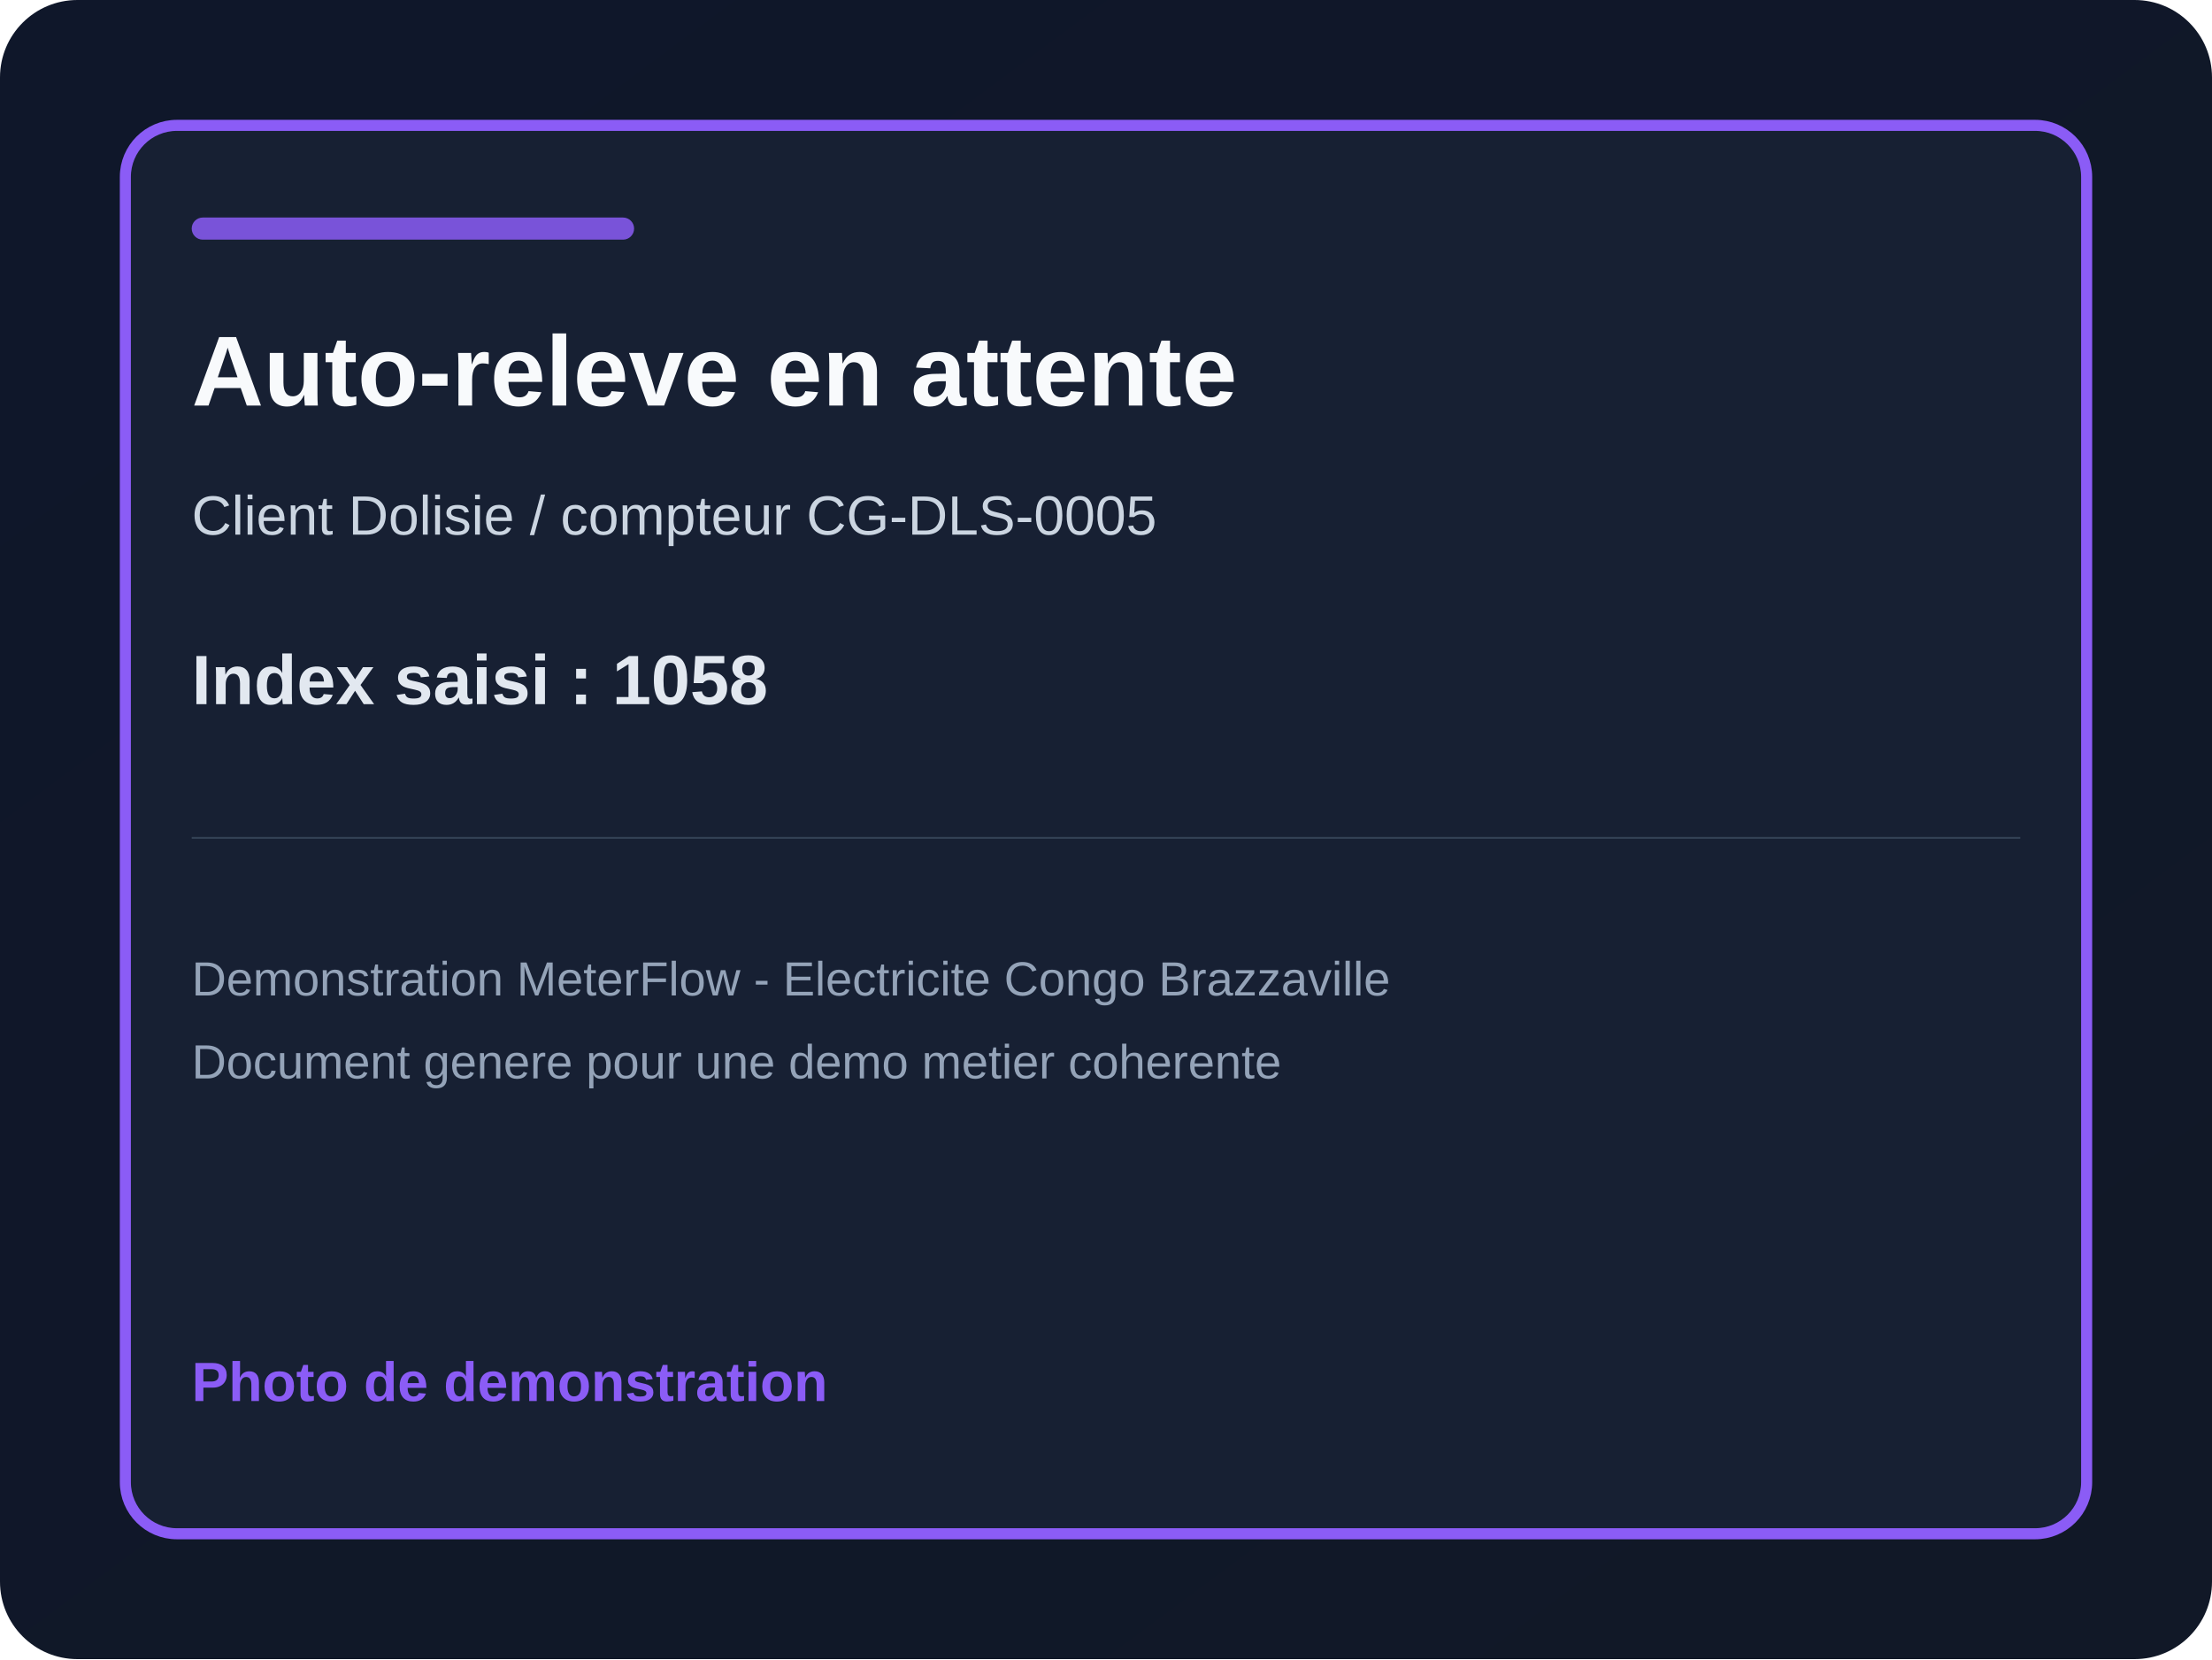
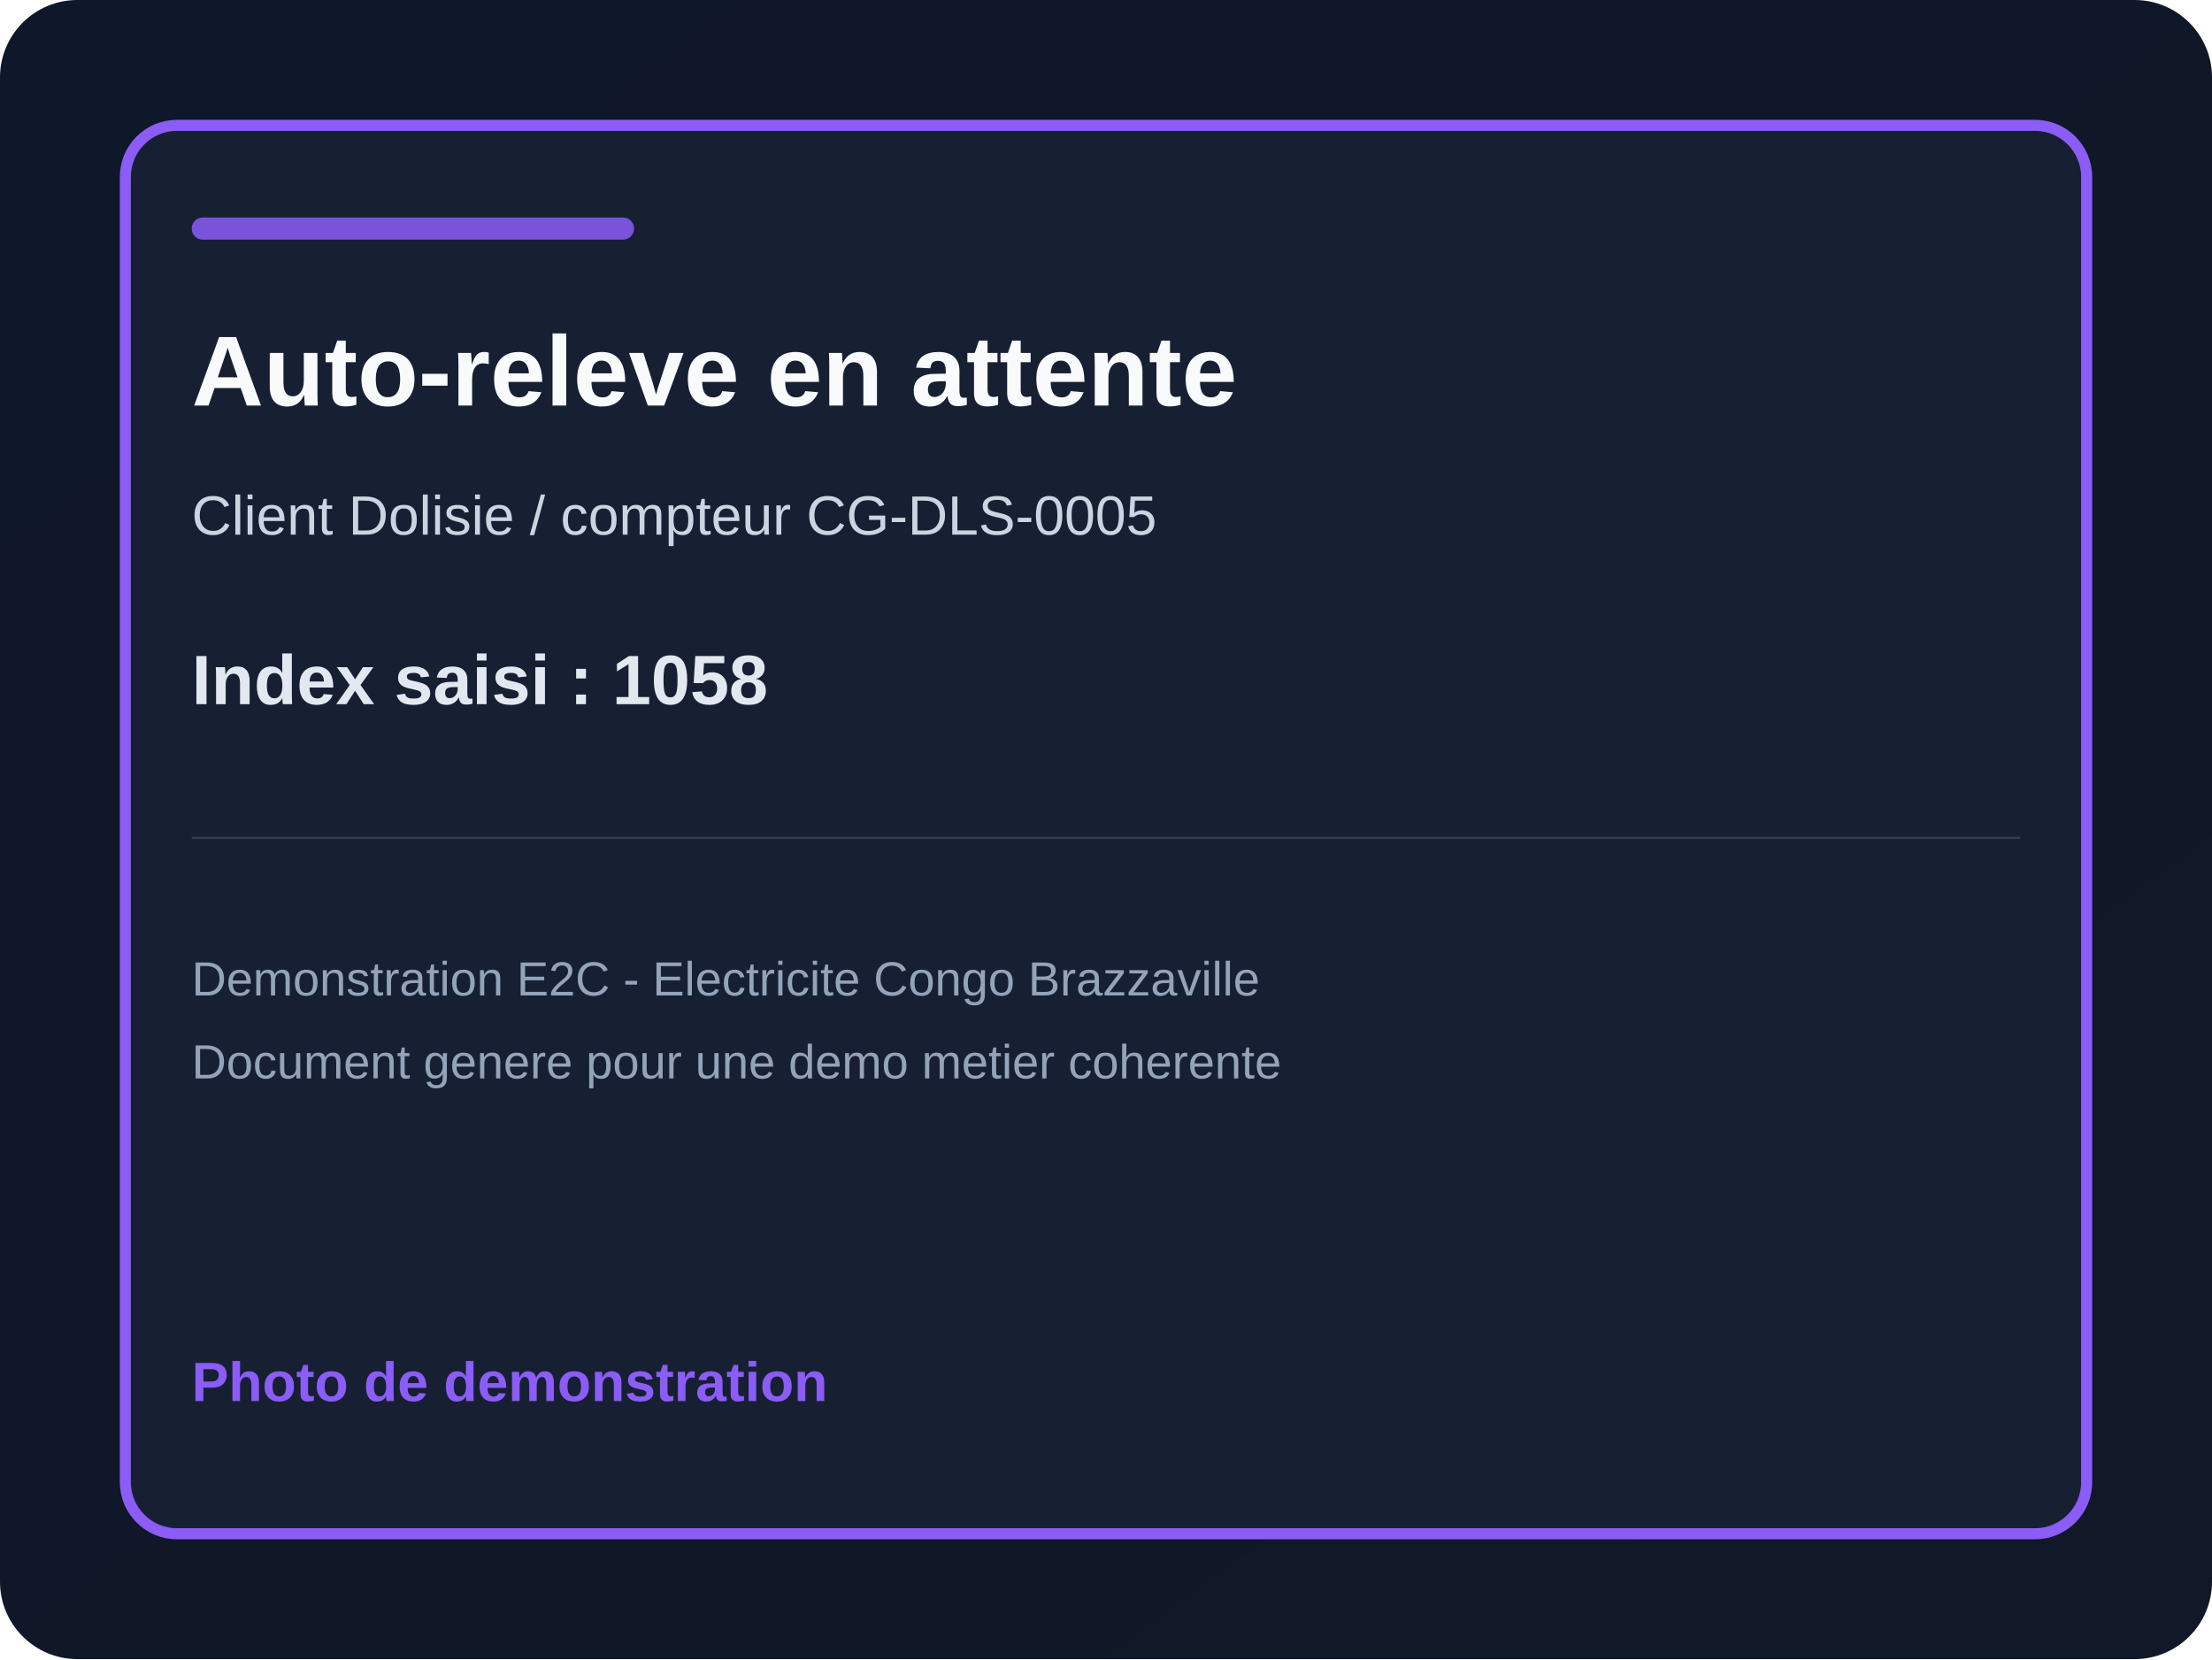
<svg xmlns="http://www.w3.org/2000/svg" width="1200" height="900" viewBox="0 0 1200 900">
  <defs>
    <linearGradient id="bg" x1="0" x2="1" y1="0" y2="1">
      <stop offset="0%" stop-color="#0f172a" />
      <stop offset="100%" stop-color="#111827" />
    </linearGradient>
  </defs>
  <rect width="1200" height="900" rx="42" fill="url(#bg)" />
  <rect x="68" y="68" width="1064" height="764" rx="28" fill="#172033" stroke="#8b5cf6" stroke-width="6" />
  <rect x="104" y="118" width="240" height="12" rx="6" fill="#8b5cf6" opacity="0.85" />
  <text x="104" y="220" fill="#f8fafc" font-family="Arial, Helvetica, sans-serif" font-size="54" font-weight="700">Auto-releve en attente</text>
  <text x="104" y="290" fill="#cbd5e1" font-family="Arial, Helvetica, sans-serif" font-size="30">Client Dolisie / compteur CG-DLS-0005</text>
  <text x="104" y="382" fill="#e2e8f0" font-family="Arial, Helvetica, sans-serif" font-size="38" font-weight="700">Index saisi : 1058</text>
  <rect x="104" y="454" width="992" height="1" fill="#334155" />
-   <text x="104" y="540" fill="#94a3b8" font-family="Arial, Helvetica, sans-serif" font-size="26">Demonstration MeterFlow - Electricite Congo Brazzaville</text>
+   <text x="104" y="540" fill="#94a3b8" font-family="Arial, Helvetica, sans-serif" font-size="26">Demonstration E2C - Electricite Congo Brazzaville</text>
  <text x="104" y="585" fill="#94a3b8" font-family="Arial, Helvetica, sans-serif" font-size="26">Document genere pour une demo metier coherente</text>
  <text x="104" y="760" fill="#8b5cf6" font-family="Arial, Helvetica, sans-serif" font-size="30" font-weight="700">Photo de demonstration</text>
</svg>
